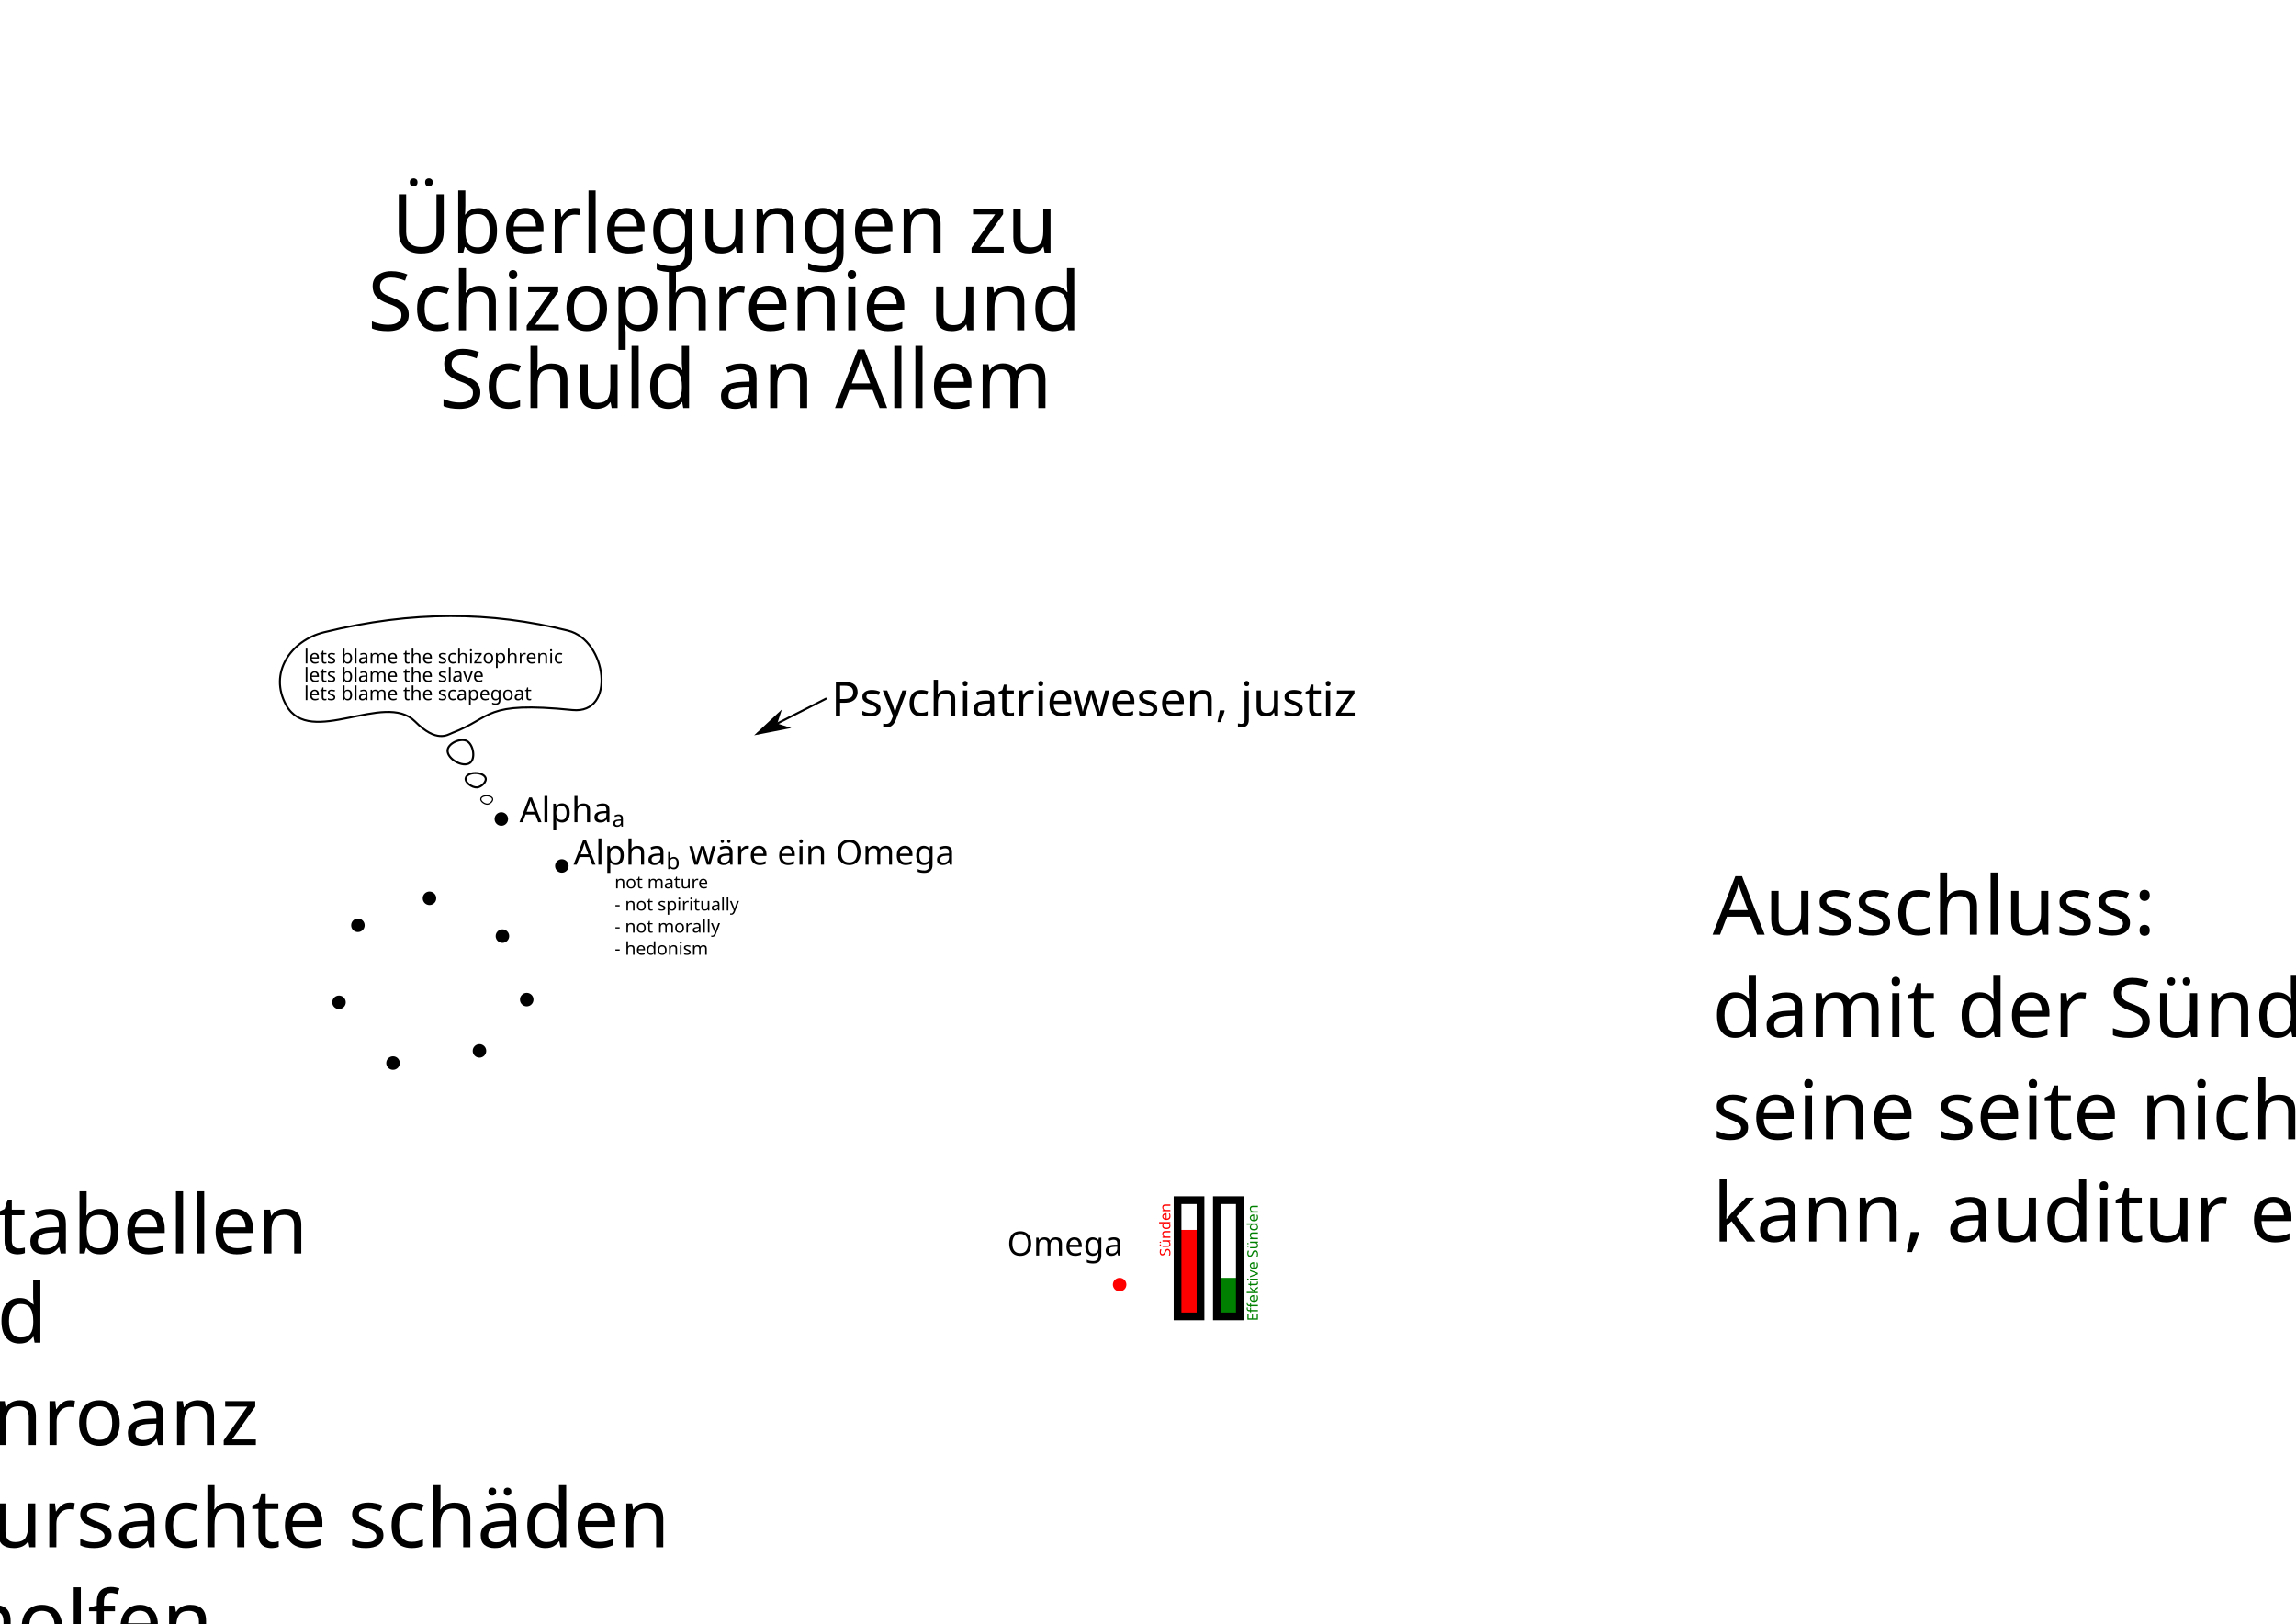
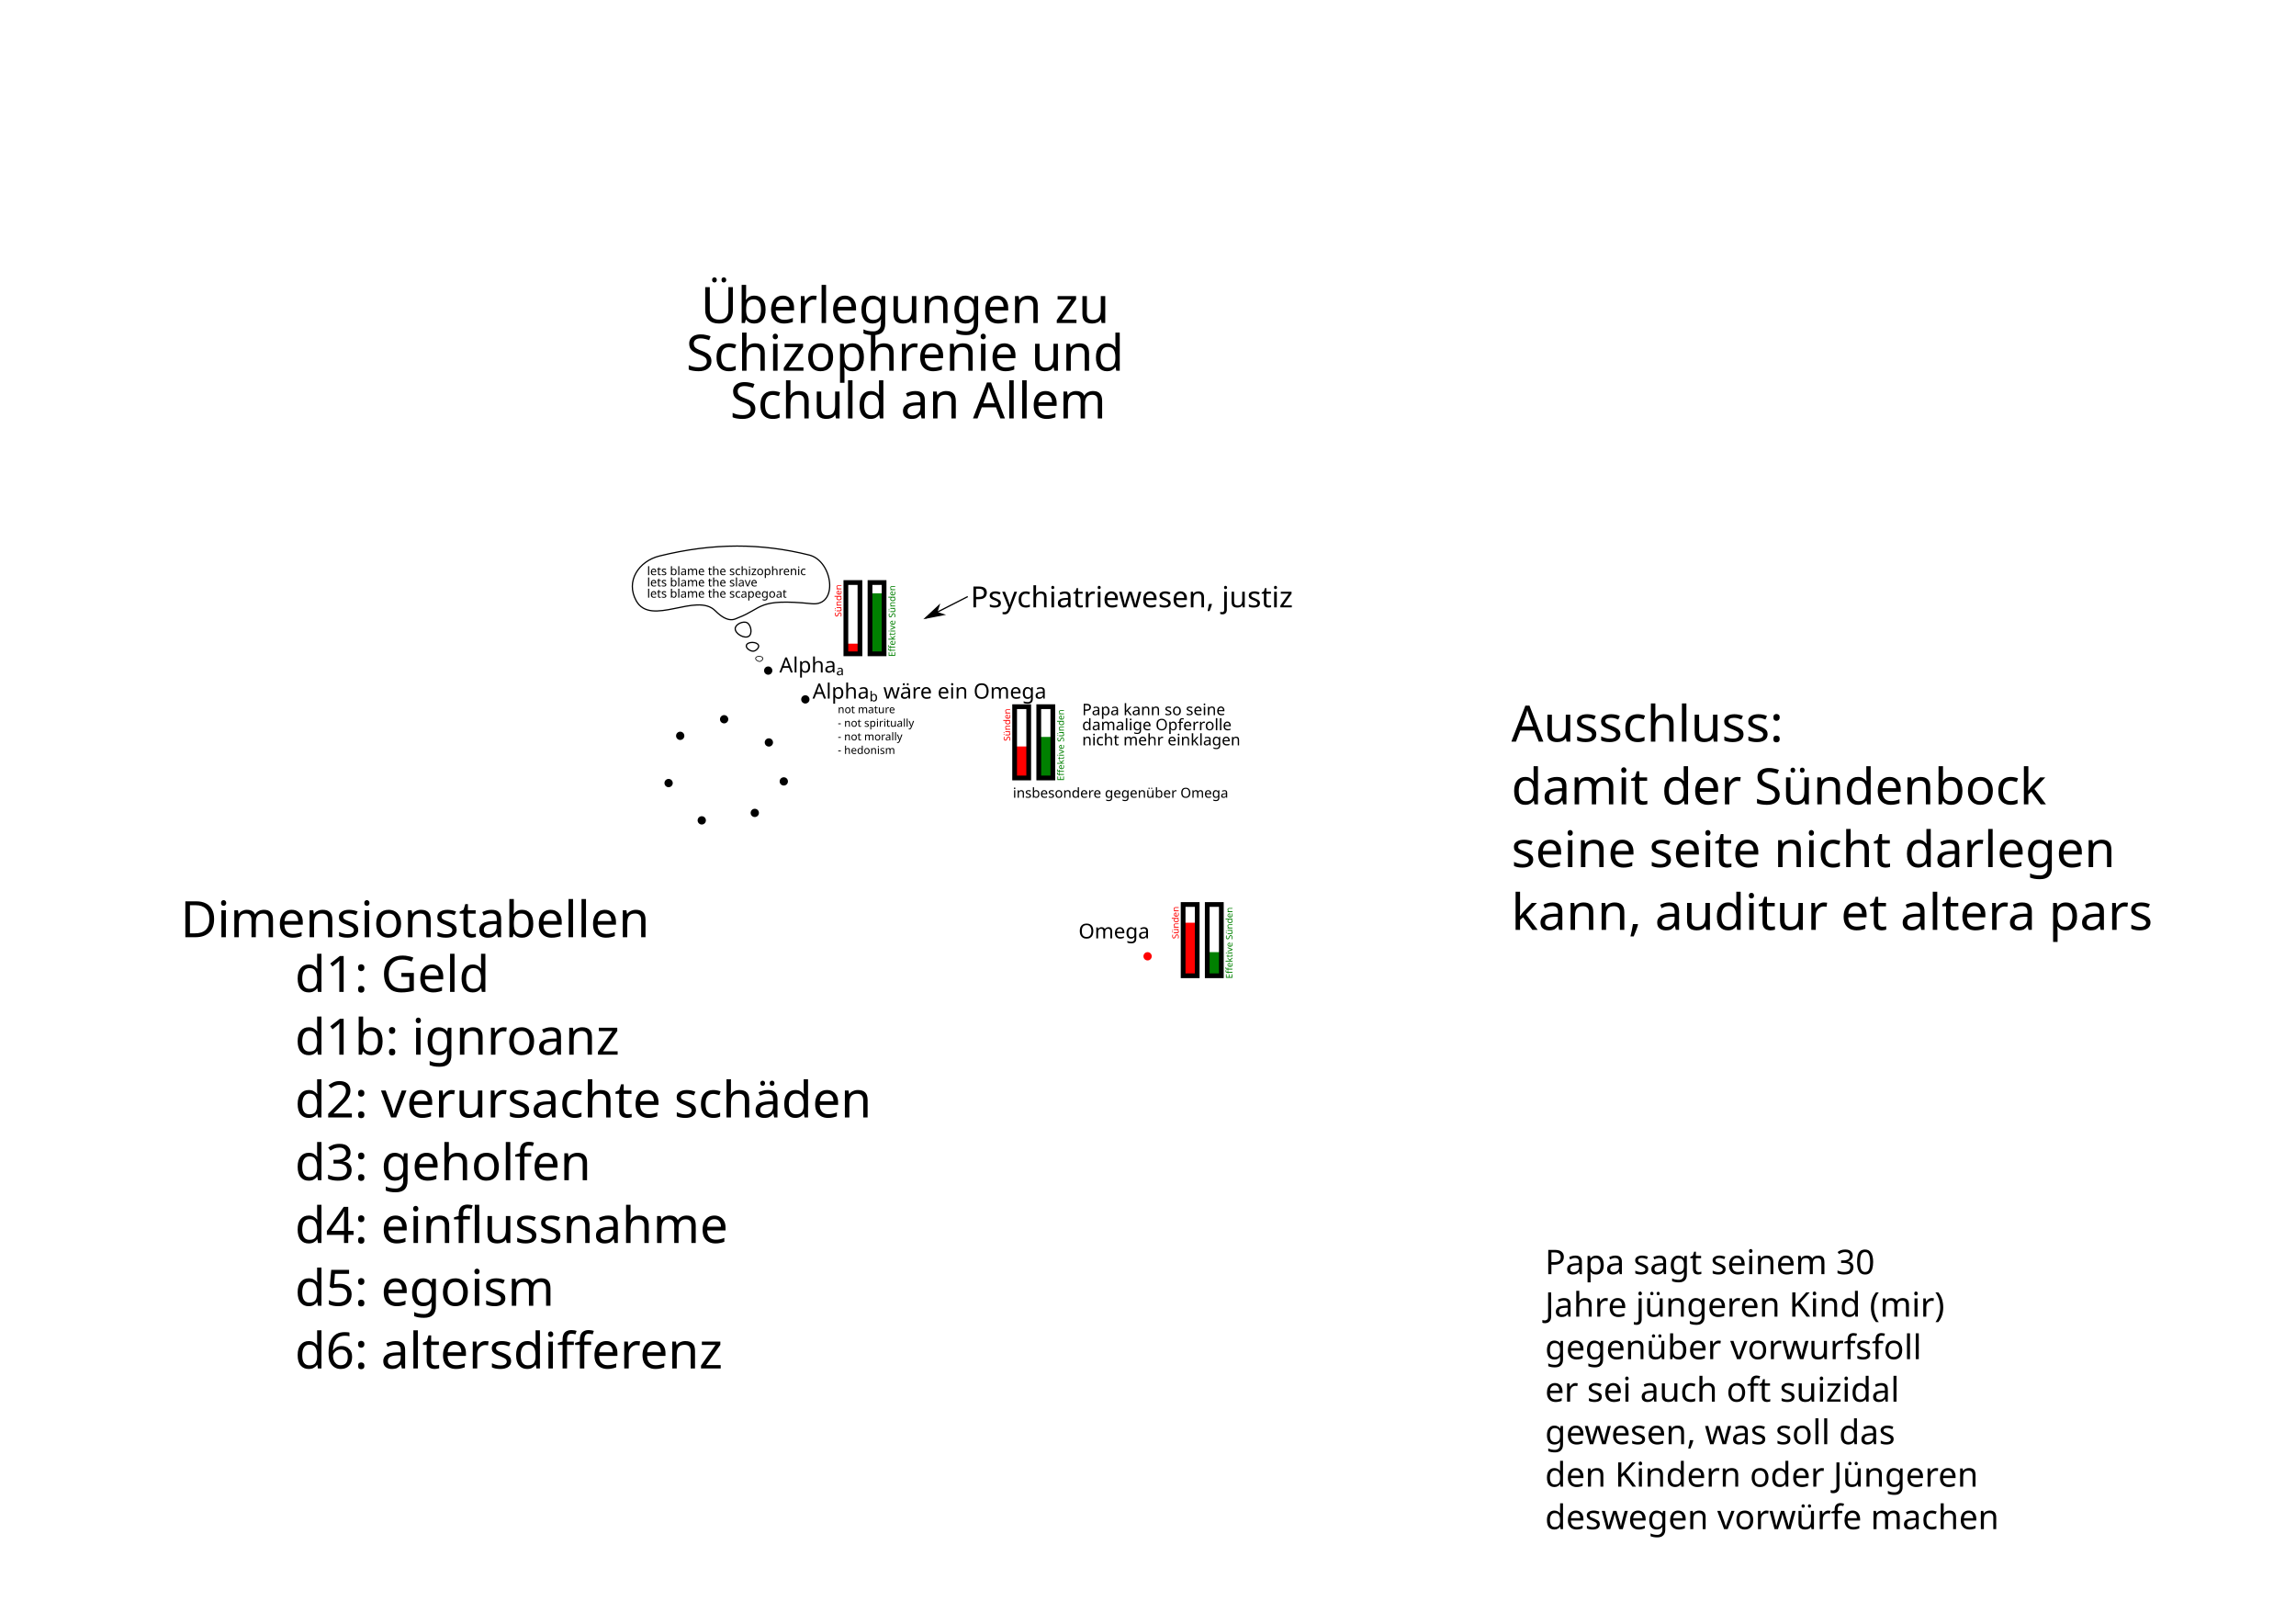
<svg xmlns="http://www.w3.org/2000/svg" width="297mm" height="210mm" viewBox="0 0 297 210" version="1.1" id="svg5">
  <defs id="defs2">
    <marker style="overflow:visible" id="Arrow1Lend" refX="0" refY="0" orient="auto">
      <path transform="matrix(-0.8,0,0,-0.8,-10,0)" style="fill:context-stroke;fill-rule:evenodd;stroke:context-stroke;stroke-width:1pt" d="M 0,0 5,-5 -12.5,0 5,5 Z" id="path21697" />
    </marker>
  </defs>
  <g id="layer1">
-     <circle style="fill:#000000;stroke-width:10" id="path846" cx="64.849" cy="105.923" r="0.874" />
-     <circle style="fill:#000000;stroke-width:10" id="path846-8" cx="46.297" cy="119.674" r="0.874" />
-     <circle style="fill:#000000;stroke-width:10" id="path846-5" cx="43.851" cy="129.632" r="0.874" />
-     <circle style="fill:#000000;stroke-width:10" id="path846-6" cx="50.839" cy="137.494" r="0.874" />
-     <circle style="fill:#000000;stroke-width:10" id="path846-7" cx="62.021" cy="135.921" r="0.874" />
-     <circle style="fill:#000000;stroke-width:10" id="path846-3" cx="68.135" cy="129.282" r="0.874" />
-     <circle style="fill:#000000;stroke-width:10" id="path846-3-9" cx="55.556" cy="116.179" r="0.874" />
-     <circle style="fill:#000000;stroke-width:10" id="path846-3-1" cx="64.991" cy="121.071" r="0.874" />
-     <circle style="fill:#000000;stroke-width:10" id="path846-79" cx="72.678" cy="111.997" r="0.874" />
-     <circle style="fill:#ff0000;stroke-width:10" id="path846-79-0" cx="144.831" cy="166.145" r="0.874" />
-     <text xml:space="preserve" style="font-style:normal;font-weight:normal;font-size:10.583px;line-height:0.95;font-family:sans-serif;fill:#000000;fill-opacity:1;stroke:none;stroke-width:0.265" x="103.341" y="32.67" id="text1897">
-       <tspan id="tspan1895" style="text-align:center;text-anchor:middle;stroke-width:0.265" x="103.341" y="32.67">Überlegungen zu</tspan>
-       <tspan style="text-align:center;text-anchor:middle;stroke-width:0.265" x="103.341" y="42.724" id="tspan1899">Schizophrenie und</tspan>
-       <tspan style="text-align:center;text-anchor:middle;stroke-width:0.265" x="103.341" y="52.778" id="tspan6833">Schuld an Allem</tspan>
+     <circle style="fill:#000000;stroke-width:6.136" id="path846" cx="99.372" cy="86.73" r="0.536" />
+     <circle style="fill:#000000;stroke-width:6.136" id="path846-8" cx="87.988" cy="95.167" r="0.536" />
+     <circle style="fill:#000000;stroke-width:6.136" id="path846-5" cx="86.488" cy="101.277" r="0.536" />
+     <circle style="fill:#000000;stroke-width:6.136" id="path846-6" cx="90.776" cy="106.101" r="0.536" />
+     <circle style="fill:#000000;stroke-width:6.136" id="path846-7" cx="97.636" cy="105.136" r="0.536" />
+     <circle style="fill:#000000;stroke-width:6.136" id="path846-3" cx="101.388" cy="101.062" r="0.536" />
+     <circle style="fill:#000000;stroke-width:6.136" id="path846-3-9" cx="93.67" cy="93.023" r="0.536" />
+     <circle style="fill:#000000;stroke-width:6.136" id="path846-3-1" cx="99.458" cy="96.024" r="0.536" />
+     <circle style="fill:#000000;stroke-width:6.136" id="path846-79" cx="104.175" cy="90.456" r="0.536" />
+     <circle style="fill:#ff0000;stroke-width:6.136" id="path846-79-0" cx="148.447" cy="123.681" r="0.536" />
+     <text xml:space="preserve" style="font-style:normal;font-weight:normal;font-size:6.494px;line-height:0.95;font-family:sans-serif;fill:#000000;fill-opacity:1;stroke:none;stroke-width:0.162" x="122.989" y="41.784" id="text1897">
+       <tspan id="tspan1895" style="text-align:center;text-anchor:middle;stroke-width:0.162" x="122.989" y="41.784">Überlegungen zu</tspan>
+       <tspan style="text-align:center;text-anchor:middle;stroke-width:0.162" x="122.989" y="47.952" id="tspan1899">Schizophrenie und</tspan>
+       <tspan style="text-align:center;text-anchor:middle;stroke-width:0.162" x="122.989" y="54.121" id="tspan6833">Schuld an Allem</tspan>
    </text>
-     <text xml:space="preserve" style="font-style:normal;font-weight:normal;font-size:4.454px;line-height:1.25;font-family:sans-serif;fill:#000000;fill-opacity:1;stroke:none;stroke-width:0.111" x="67.199" y="106.332" id="text8878">
-       <tspan id="tspan8876" style="stroke-width:0.111" x="67.199" y="106.332">Alpha<tspan style="font-size:2.895px;baseline-shift:sub;stroke-width:0.111" id="tspan52353">a</tspan>
+     <text xml:space="preserve" style="font-style:normal;font-weight:normal;font-size:2.733px;line-height:1.25;font-family:sans-serif;fill:#000000;fill-opacity:1;stroke:none;stroke-width:0.068" x="100.813" y="86.981" id="text8878">
+       <tspan id="tspan8876" style="stroke-width:0.068" x="100.813" y="86.981">Alpha<tspan style="font-size:1.776px;baseline-shift:sub;stroke-width:0.068" id="tspan52353">a</tspan>
      </tspan>
    </text>
-     <text xml:space="preserve" style="font-style:normal;font-weight:normal;font-size:4.454px;line-height:1.25;font-family:sans-serif;fill:#000000;fill-opacity:1;stroke:none;stroke-width:0.111" x="74.189" y="111.831" id="text8878-7">
-       <tspan id="tspan8876-4" style="stroke-width:0.111" x="74.189" y="111.831">Alpha<tspan style="font-size:65%;baseline-shift:sub" id="tspan124686">b</tspan> wäre ein Omega</tspan>
+     <text xml:space="preserve" style="font-style:normal;font-weight:normal;font-size:2.733px;line-height:1.25;font-family:sans-serif;fill:#000000;fill-opacity:1;stroke:none;stroke-width:0.068" x="105.102" y="90.355" id="text8878-7">
+       <tspan id="tspan8876-4" style="stroke-width:0.068" x="105.102" y="90.355">Alpha<tspan style="font-size:1.776px;baseline-shift:sub;stroke-width:0.068" id="tspan124686">b</tspan> wäre ein Omega</tspan>
    </text>
-     <text xml:space="preserve" style="font-style:normal;font-weight:normal;font-size:4.332px;line-height:1.25;font-family:sans-serif;fill:#000000;fill-opacity:1;stroke:none;stroke-width:0.108" x="130.281" y="162.379" id="text13382">
-       <tspan id="tspan13380" style="stroke-width:0.108" x="130.281" y="162.379">Omega</tspan>
+     <text xml:space="preserve" style="font-style:normal;font-weight:normal;font-size:2.658px;line-height:1.25;font-family:sans-serif;fill:#000000;fill-opacity:1;stroke:none;stroke-width:0.066" x="139.519" y="121.37" id="text13382">
+       <tspan id="tspan13380" style="stroke-width:0.066" x="139.519" y="121.37">Omega</tspan>
    </text>
-     <g id="g31382" transform="translate(35.0957,36.25149)">
+     <g id="g31382" transform="matrix(0.6135747,0,0,0.6135747,81.1156,43.98102)">
      <rect style="fill:#ff0000;stroke-width:8.627" id="rect7339" width="2.97" height="11.181" x="117.228" y="122.818" />
      <rect style="fill:none;stroke:#000000;stroke-width:1;stroke-miterlimit:4;stroke-dasharray:none" id="rect7460" width="2.97" height="15.025" x="117.228" y="118.975" />
    </g>
-     <g id="g31378" transform="translate(25.50706,34.59177)">
+     <g id="g31378" transform="matrix(0.6135747,0,0,0.6135747,75.23225,42.96265)">
      <rect style="fill:#008000;stroke-width:5.757" id="rect7339-1" width="2.97" height="4.979" x="131.903" y="130.68" />
      <rect style="fill:none;stroke:#000000;stroke-width:1;stroke-miterlimit:4;stroke-dasharray:none" id="rect7460-2" width="2.97" height="15.025" x="131.903" y="120.634" />
    </g>
-     <text xml:space="preserve" style="font-style:normal;font-weight:normal;font-size:1.913px;line-height:0.85;font-family:sans-serif;fill:#000000;fill-opacity:1;stroke:none;stroke-width:0.048" x="-162.481" y="151.387" id="text14610" transform="rotate(-90)">
-       <tspan style="fill:#ff0000;stroke-width:0.048" x="-162.481" y="151.387" id="tspan14612">Sünden</tspan>
+     <text xml:space="preserve" style="font-style:normal;font-weight:normal;font-size:1.174px;line-height:0.85;font-family:sans-serif;fill:#000000;fill-opacity:1;stroke:none;stroke-width:0.029" x="-121.432" y="152.469" id="text14610" transform="rotate(-90)">
+       <tspan style="fill:#ff0000;stroke-width:0.029" x="-121.432" y="152.469" id="tspan14612">Sünden</tspan>
    </text>
-     <text xml:space="preserve" style="font-style:normal;font-weight:normal;font-size:1.913px;line-height:0.85;font-family:sans-serif;fill:#000000;fill-opacity:1;stroke:none;stroke-width:0.048" x="-170.867" y="162.721" id="text14610-4" transform="rotate(-90)">
-       <tspan style="fill:#008000;stroke-width:0.048" x="-170.867" y="162.721" id="tspan14612-0">Effektive Sünden</tspan>
+     <text xml:space="preserve" style="font-style:normal;font-weight:normal;font-size:1.174px;line-height:0.85;font-family:sans-serif;fill:#000000;fill-opacity:1;stroke:none;stroke-width:0.029" x="-126.578" y="159.423" id="text14610-4" transform="rotate(-90)">
+       <tspan style="fill:#008000;stroke-width:0.029" x="-126.578" y="159.423" id="tspan14612-0">Effektive Sünden</tspan>
    </text>
-     <text xml:space="preserve" style="font-style:normal;font-weight:normal;font-size:6.138px;line-height:1.25;font-family:sans-serif;fill:#000000;fill-opacity:1;stroke:none;stroke-width:0.153" x="107.531" y="92.591" id="text21365">
-       <tspan id="tspan21363" style="stroke-width:0.153" x="107.531" y="92.591">Psychiatriewesen, justiz</tspan>
+     <rect style="fill:#ff0000;stroke-width:2.316" id="rect7339-8" width="1.822" height="1.313" x="109.418" y="83.247" />
+     <rect style="fill:none;stroke:#000000;stroke-width:0.614;stroke-miterlimit:4;stroke-dasharray:none" id="rect7460-8" width="1.822" height="9.219" x="109.418" y="75.342" />
+     <rect style="fill:#008000;stroke-width:5.653" id="rect7339-1-4" width="1.822" height="7.825" x="112.539" y="76.735" />
+     <rect style="fill:none;stroke:#000000;stroke-width:0.614;stroke-miterlimit:4;stroke-dasharray:none" id="rect7460-2-1" width="1.822" height="9.219" x="112.539" y="75.342" />
+     <text xml:space="preserve" style="font-style:normal;font-weight:normal;font-size:1.174px;line-height:0.85;font-family:sans-serif;fill:#000000;fill-opacity:1;stroke:none;stroke-width:0.029" x="-79.793" y="108.843" id="text14610-1" transform="rotate(-90)">
+       <tspan style="fill:#ff0000;stroke-width:0.029" x="-79.793" y="108.843" id="tspan14612-9">Sünden</tspan>
    </text>
-     <path style="fill:none;stroke:#000000;stroke-width:0.265px;stroke-linecap:butt;stroke-linejoin:miter;stroke-opacity:1;marker-end:url(#Arrow1Lend)" d="m 106.92,90.323 -8.91,4.542" id="path21692" />
-     <text xml:space="preserve" style="font-style:normal;font-weight:normal;font-size:2.504px;line-height:0.95;font-family:sans-serif;fill:#000000;fill-opacity:1;stroke:none;stroke-width:0.063" x="39.326" y="85.796" id="text42650">
-       <tspan id="tspan42648" style="stroke-width:0.063" x="39.326" y="85.796">lets blame the schizophrenic</tspan>
-       <tspan style="stroke-width:0.063" x="39.326" y="88.174" id="tspan42652">lets blame the slave</tspan>
-       <tspan style="stroke-width:0.063" x="39.326" y="90.553" id="tspan42654">lets blame the scapegoat</tspan>
+     <text xml:space="preserve" style="font-style:normal;font-weight:normal;font-size:1.174px;line-height:0.85;font-family:sans-serif;fill:#000000;fill-opacity:1;stroke:none;stroke-width:0.029" x="-84.938" y="115.797" id="text14610-4-7" transform="rotate(-90)">
+       <tspan style="fill:#008000;stroke-width:0.029" x="-84.938" y="115.797" id="tspan14612-0-0">Effektive Sünden</tspan>
    </text>
-     <text xml:space="preserve" style="font-style:normal;font-weight:normal;font-size:10.583px;line-height:1.25;font-family:sans-serif;fill:#000000;fill-opacity:1;stroke:none;stroke-width:0.265" x="221.527" y="120.896" id="text54803">
-       <tspan id="tspan54801" style="stroke-width:0.265" x="221.527" y="120.896">Ausschluss:</tspan>
-       <tspan style="stroke-width:0.265" x="221.527" y="134.126" id="tspan54805">damit der Sündenbock</tspan>
-       <tspan style="stroke-width:0.265" x="221.527" y="147.355" id="tspan54807">seine seite nicht darlegen</tspan>
-       <tspan style="stroke-width:0.265" x="221.527" y="160.584" id="tspan54809">kann, auditur et altera pars</tspan>
+     <rect style="fill:#ff0000;stroke-width:4.079" id="rect7339-8-8" width="1.822" height="4.073" x="131.248" y="96.543" />
+     <rect style="fill:none;stroke:#000000;stroke-width:0.614;stroke-miterlimit:4;stroke-dasharray:none" id="rect7460-8-1" width="1.822" height="9.219" x="131.248" y="91.398" />
+     <rect style="fill:#008000;stroke-width:4.655" id="rect7339-1-4-6" width="1.822" height="5.306" x="134.369" y="95.311" />
+     <rect style="fill:none;stroke:#000000;stroke-width:0.614;stroke-miterlimit:4;stroke-dasharray:none" id="rect7460-2-1-3" width="1.822" height="9.219" x="134.369" y="91.398" />
+     <text xml:space="preserve" style="font-style:normal;font-weight:normal;font-size:1.174px;line-height:0.85;font-family:sans-serif;fill:#000000;fill-opacity:1;stroke:none;stroke-width:0.029" x="-95.849" y="130.673" id="text14610-1-7" transform="rotate(-90)">
+       <tspan style="fill:#ff0000;stroke-width:0.029" x="-95.849" y="130.673" id="tspan14612-9-2">Sünden</tspan>
    </text>
-     <text xml:space="preserve" style="font-style:normal;font-weight:normal;font-size:10.583px;line-height:1.25;font-family:sans-serif;fill:#000000;fill-opacity:1;stroke:none;stroke-width:0.265" x="-34.941" y="173.658" id="text57346">
-       <tspan id="tspan57344" style="stroke-width:0.265" x="-34.941" y="173.658">d1: Geld </tspan>
-       <tspan style="stroke-width:0.265" x="-34.941" y="186.887" id="tspan94112">d1b: ignroanz</tspan>
-       <tspan style="stroke-width:0.265" x="-34.941" y="200.116" id="tspan57348">d2: verursachte schäden</tspan>
-       <tspan style="stroke-width:0.265" x="-34.941" y="213.345" id="tspan57350">d3: geholfen</tspan>
-       <tspan style="stroke-width:0.265" x="-34.941" y="226.574" id="tspan67720">d4: einflussnahme</tspan>
-       <tspan style="stroke-width:0.265" x="-34.941" y="239.803" id="tspan74308">d5: egoism</tspan>
-       <tspan style="stroke-width:0.265" x="-34.941" y="253.032" id="tspan80456">d6: altersdifferenz</tspan>
+     <text xml:space="preserve" style="font-style:normal;font-weight:normal;font-size:1.174px;line-height:0.85;font-family:sans-serif;fill:#000000;fill-opacity:1;stroke:none;stroke-width:0.029" x="-100.995" y="137.627" id="text14610-4-7-5" transform="rotate(-90)">
+       <tspan style="fill:#008000;stroke-width:0.029" x="-100.995" y="137.627" id="tspan14612-0-0-4">Effektive Sünden</tspan>
    </text>
-     <text xml:space="preserve" style="font-style:normal;font-weight:normal;font-size:10.583px;line-height:1.25;font-family:sans-serif;fill:#000000;fill-opacity:1;stroke:none;stroke-width:0.265" x="-59.051" y="162.127" id="text57919">
-       <tspan id="tspan57917" style="stroke-width:0.265" x="-59.051" y="162.127">Dimensionstabellen</tspan>
+     <text xml:space="preserve" style="font-style:normal;font-weight:normal;font-size:3.766px;line-height:1.25;font-family:sans-serif;fill:#000000;fill-opacity:1;stroke:none;stroke-width:0.094" x="125.56" y="78.549" id="text21365">
+       <tspan id="tspan21363" style="stroke-width:0.094" x="125.56" y="78.549">Psychiatriewesen, justiz</tspan>
    </text>
-     <text xml:space="preserve" style="font-style:normal;font-weight:normal;font-size:2.291px;line-height:1.25;font-family:sans-serif;fill:#000000;fill-opacity:1;stroke:none;stroke-width:0.057" x="79.517" y="114.899" id="text73614">
-       <tspan id="tspan73612" style="stroke-width:0.057" x="79.517" y="114.899">not mature</tspan>
-       <tspan style="stroke-width:0.057" x="79.517" y="117.763" id="tspan103892">- not spiritually</tspan>
-       <tspan style="stroke-width:0.057" x="79.517" y="120.626" id="tspan103896">- not morally</tspan>
-       <tspan style="stroke-width:0.057" x="79.517" y="123.49" id="tspan134975">- hedonism</tspan>
+     <path style="fill:none;stroke:#000000;stroke-width:0.162px;stroke-linecap:butt;stroke-linejoin:miter;stroke-opacity:1;marker-end:url(#Arrow1Lend)" d="m 125.185,77.158 -5.467,2.787" id="path21692" />
+     <text xml:space="preserve" style="font-style:normal;font-weight:normal;font-size:1.536px;line-height:0.95;font-family:sans-serif;fill:#000000;fill-opacity:1;stroke:none;stroke-width:0.038" x="83.711" y="74.38" id="text42650">
+       <tspan id="tspan42648" style="stroke-width:0.038" x="83.711" y="74.38">lets blame the schizophrenic</tspan>
+       <tspan style="stroke-width:0.038" x="83.711" y="75.84" id="tspan42652">lets blame the slave</tspan>
+       <tspan style="stroke-width:0.038" x="83.711" y="77.299" id="tspan42654">lets blame the scapegoat</tspan>
    </text>
-     <path style="fill:none;stroke:#000000;stroke-width:0.257;stroke-linecap:round;stroke-linejoin:round;stroke-miterlimit:4;stroke-dasharray:none;stroke-opacity:1" d="m 58.469,94.805 c -0.568,0.216 -1.991,1.316 -4.784,-1.495 -3.943,-3.969 -13.571,3.438 -16.656,-2.096 -2.302,-4.129 0.523,-8.37 4.901,-9.448 11.438,-2.817 21.566,-2.691 31.549,-0.205 5.045,1.256 6.251,10.839 0.573,10.267 -11.589,-1.167 -10.214,0.931 -15.583,2.977 z" id="path99243" />
-     <path style="fill:none;stroke:#000000;stroke-width:0.265px;stroke-linecap:butt;stroke-linejoin:miter;stroke-opacity:1" d="m 57.894,97.074 c 0.024,-0.93 1.682,-1.674 2.502,-1.235 0.842,0.451 1.161,2.306 0.371,2.841 -0.908,0.615 -2.9,-0.509 -2.872,-1.606 z" id="path102188" />
-     <path style="fill:none;stroke:#000000;stroke-width:0.265px;stroke-linecap:butt;stroke-linejoin:miter;stroke-opacity:1" d="m 60.263,100.565 c 0.296,-0.79 2.179,-0.767 2.532,0 0.232,0.504 -0.527,1.226 -1.081,1.266 -0.64,0.047 -1.677,-0.665 -1.452,-1.266 z" id="path102190" />
-     <path style="fill:none;stroke:#000000;stroke-width:0.155px;stroke-linecap:butt;stroke-linejoin:miter;stroke-opacity:1" d="m 62.212,103.257 c 0.174,-0.464 1.28,-0.45 1.488,0 0.137,0.296 -0.31,0.72 -0.635,0.744 -0.376,0.028 -0.985,-0.391 -0.853,-0.744 z" id="path102190-3" />
+     <text xml:space="preserve" style="font-style:normal;font-weight:normal;font-size:6.494px;line-height:1.25;font-family:sans-serif;fill:#000000;fill-opacity:1;stroke:none;stroke-width:0.162" x="195.505" y="95.917" id="text54803">
+       <tspan id="tspan54801" style="stroke-width:0.162" x="195.505" y="95.917">Ausschluss:</tspan>
+       <tspan style="stroke-width:0.162" x="195.505" y="104.034" id="tspan54805">damit der Sündenbock</tspan>
+       <tspan style="stroke-width:0.162" x="195.505" y="112.151" id="tspan54807">seine seite nicht darlegen</tspan>
+       <tspan style="stroke-width:0.162" x="195.505" y="120.268" id="tspan54809">kann, auditur et altera pars</tspan>
+     </text>
+     <text xml:space="preserve" style="font-style:normal;font-weight:normal;font-size:6.494px;line-height:1.25;font-family:sans-serif;fill:#000000;fill-opacity:1;stroke:none;stroke-width:0.162" x="38.143" y="128.29" id="text57346">
+       <tspan id="tspan57344" style="stroke-width:0.162" x="38.143" y="128.29">d1: Geld </tspan>
+       <tspan style="stroke-width:0.162" x="38.143" y="136.407" id="tspan94112">d1b: ignroanz</tspan>
+       <tspan style="stroke-width:0.162" x="38.143" y="144.524" id="tspan57348">d2: verursachte schäden</tspan>
+       <tspan style="stroke-width:0.162" x="38.143" y="152.641" id="tspan57350">d3: geholfen</tspan>
+       <tspan style="stroke-width:0.162" x="38.143" y="160.758" id="tspan67720">d4: einflussnahme</tspan>
+       <tspan style="stroke-width:0.162" x="38.143" y="168.875" id="tspan74308">d5: egoism</tspan>
+       <tspan style="stroke-width:0.162" x="38.143" y="176.992" id="tspan80456">d6: altersdifferenz</tspan>
+     </text>
+     <text xml:space="preserve" style="font-style:normal;font-weight:normal;font-size:6.494px;line-height:1.25;font-family:sans-serif;fill:#000000;fill-opacity:1;stroke:none;stroke-width:0.162" x="23.35" y="121.215" id="text57919">
+       <tspan id="tspan57917" style="stroke-width:0.162" x="23.35" y="121.215">Dimensionstabellen</tspan>
+     </text>
+     <text xml:space="preserve" style="font-style:normal;font-weight:normal;font-size:1.406px;line-height:1.25;font-family:sans-serif;fill:#000000;fill-opacity:1;stroke:none;stroke-width:0.035" x="108.372" y="92.237" id="text73614">
+       <tspan id="tspan73612" style="stroke-width:0.035" x="108.372" y="92.237">not mature</tspan>
+       <tspan style="stroke-width:0.035" x="108.372" y="93.994" id="tspan103892">- not spiritually</tspan>
+       <tspan style="stroke-width:0.035" x="108.372" y="95.751" id="tspan103896">- not morally</tspan>
+       <tspan style="stroke-width:0.035" x="108.372" y="97.508" id="tspan134975">- hedonism</tspan>
+     </text>
+     <path style="fill:none;stroke:#000000;stroke-width:0.158;stroke-linecap:round;stroke-linejoin:round;stroke-miterlimit:4;stroke-dasharray:none;stroke-opacity:1" d="m 95.457,79.908 c -0.348,0.133 -1.222,0.807 -2.935,-0.917 -2.42,-2.435 -8.327,2.109 -10.22,-1.286 -1.412,-2.534 0.321,-5.135 3.007,-5.797 7.018,-1.729 13.232,-1.651 19.357,-0.126 3.095,0.771 3.835,6.65 0.352,6.299 -7.11,-0.716 -6.267,0.571 -9.561,1.827 z" id="path99243" />
+     <path style="fill:none;stroke:#000000;stroke-width:0.162px;stroke-linecap:butt;stroke-linejoin:miter;stroke-opacity:1" d="m 95.104,81.3 c 0.015,-0.57 1.032,-1.027 1.535,-0.758 0.517,0.276 0.713,1.415 0.227,1.743 -0.557,0.377 -1.78,-0.313 -1.762,-0.985 z" id="path102188" />
+     <path style="fill:none;stroke:#000000;stroke-width:0.162px;stroke-linecap:butt;stroke-linejoin:miter;stroke-opacity:1" d="m 96.557,83.442 c 0.182,-0.485 1.337,-0.47 1.554,0 0.143,0.309 -0.324,0.752 -0.663,0.777 -0.393,0.029 -1.029,-0.408 -0.891,-0.777 z" id="path102190" />
+     <path style="fill:none;stroke:#000000;stroke-width:0.095px;stroke-linecap:butt;stroke-linejoin:miter;stroke-opacity:1" d="m 97.754,85.094 c 0.107,-0.285 0.785,-0.276 0.913,0 0.084,0.182 -0.19,0.442 -0.39,0.456 -0.231,0.017 -0.604,-0.24 -0.523,-0.456 z" id="path102190-3" />
+     <text xml:space="preserve" style="font-style:normal;font-weight:normal;font-size:1.794px;line-height:1.25;font-family:sans-serif;fill:#000000;fill-opacity:1;stroke:none;stroke-width:0.045" x="131.018" y="103.175" id="text138344">
+       <tspan id="tspan138342" style="stroke-width:0.045" x="131.018" y="103.175">insbesondere gegenüber Omega</tspan>
+     </text>
+     <text xml:space="preserve" style="font-style:normal;font-weight:normal;font-size:2.053px;line-height:0.95;font-family:sans-serif;fill:#000000;fill-opacity:1;stroke:none;stroke-width:0.051" x="139.982" y="92.495" id="text142436">
+       <tspan style="stroke-width:0.051" x="139.982" y="92.495" id="tspan142438">Papa kann so seine</tspan>
+       <tspan style="stroke-width:0.051" x="139.982" y="94.446" id="tspan142442">damalige Opferrolle</tspan>
+       <tspan style="stroke-width:0.051" x="139.982" y="96.396" id="tspan142444">nicht mehr einklagen</tspan>
+     </text>
+     <text xml:space="preserve" style="font-style:normal;font-weight:normal;font-size:4.398px;line-height:1.25;font-family:sans-serif;fill:#000000;fill-opacity:1;stroke:none;stroke-width:0.11" x="199.855" y="164.791" id="text145380">
+       <tspan id="tspan145378" style="stroke-width:0.11" x="199.855" y="164.791">Papa sagt seinem 30</tspan>
+       <tspan style="stroke-width:0.11" x="199.855" y="170.288" id="tspan145382">Jahre jüngeren Kind (mir)</tspan>
+       <tspan style="stroke-width:0.11" x="199.855" y="175.785" id="tspan145384">gegenüber vorwurfsfoll</tspan>
+       <tspan style="stroke-width:0.11" x="199.855" y="181.282" id="tspan145386">er sei auch oft suizidal</tspan>
+       <tspan style="stroke-width:0.11" x="199.855" y="186.779" id="tspan145388">gewesen, was soll das</tspan>
+       <tspan style="stroke-width:0.11" x="199.855" y="192.276" id="tspan145390">den Kindern oder Jüngeren</tspan>
+       <tspan style="stroke-width:0.11" x="199.855" y="197.773" id="tspan145392">deswegen vorwürfe machen</tspan>
+     </text>
  </g>
</svg>
